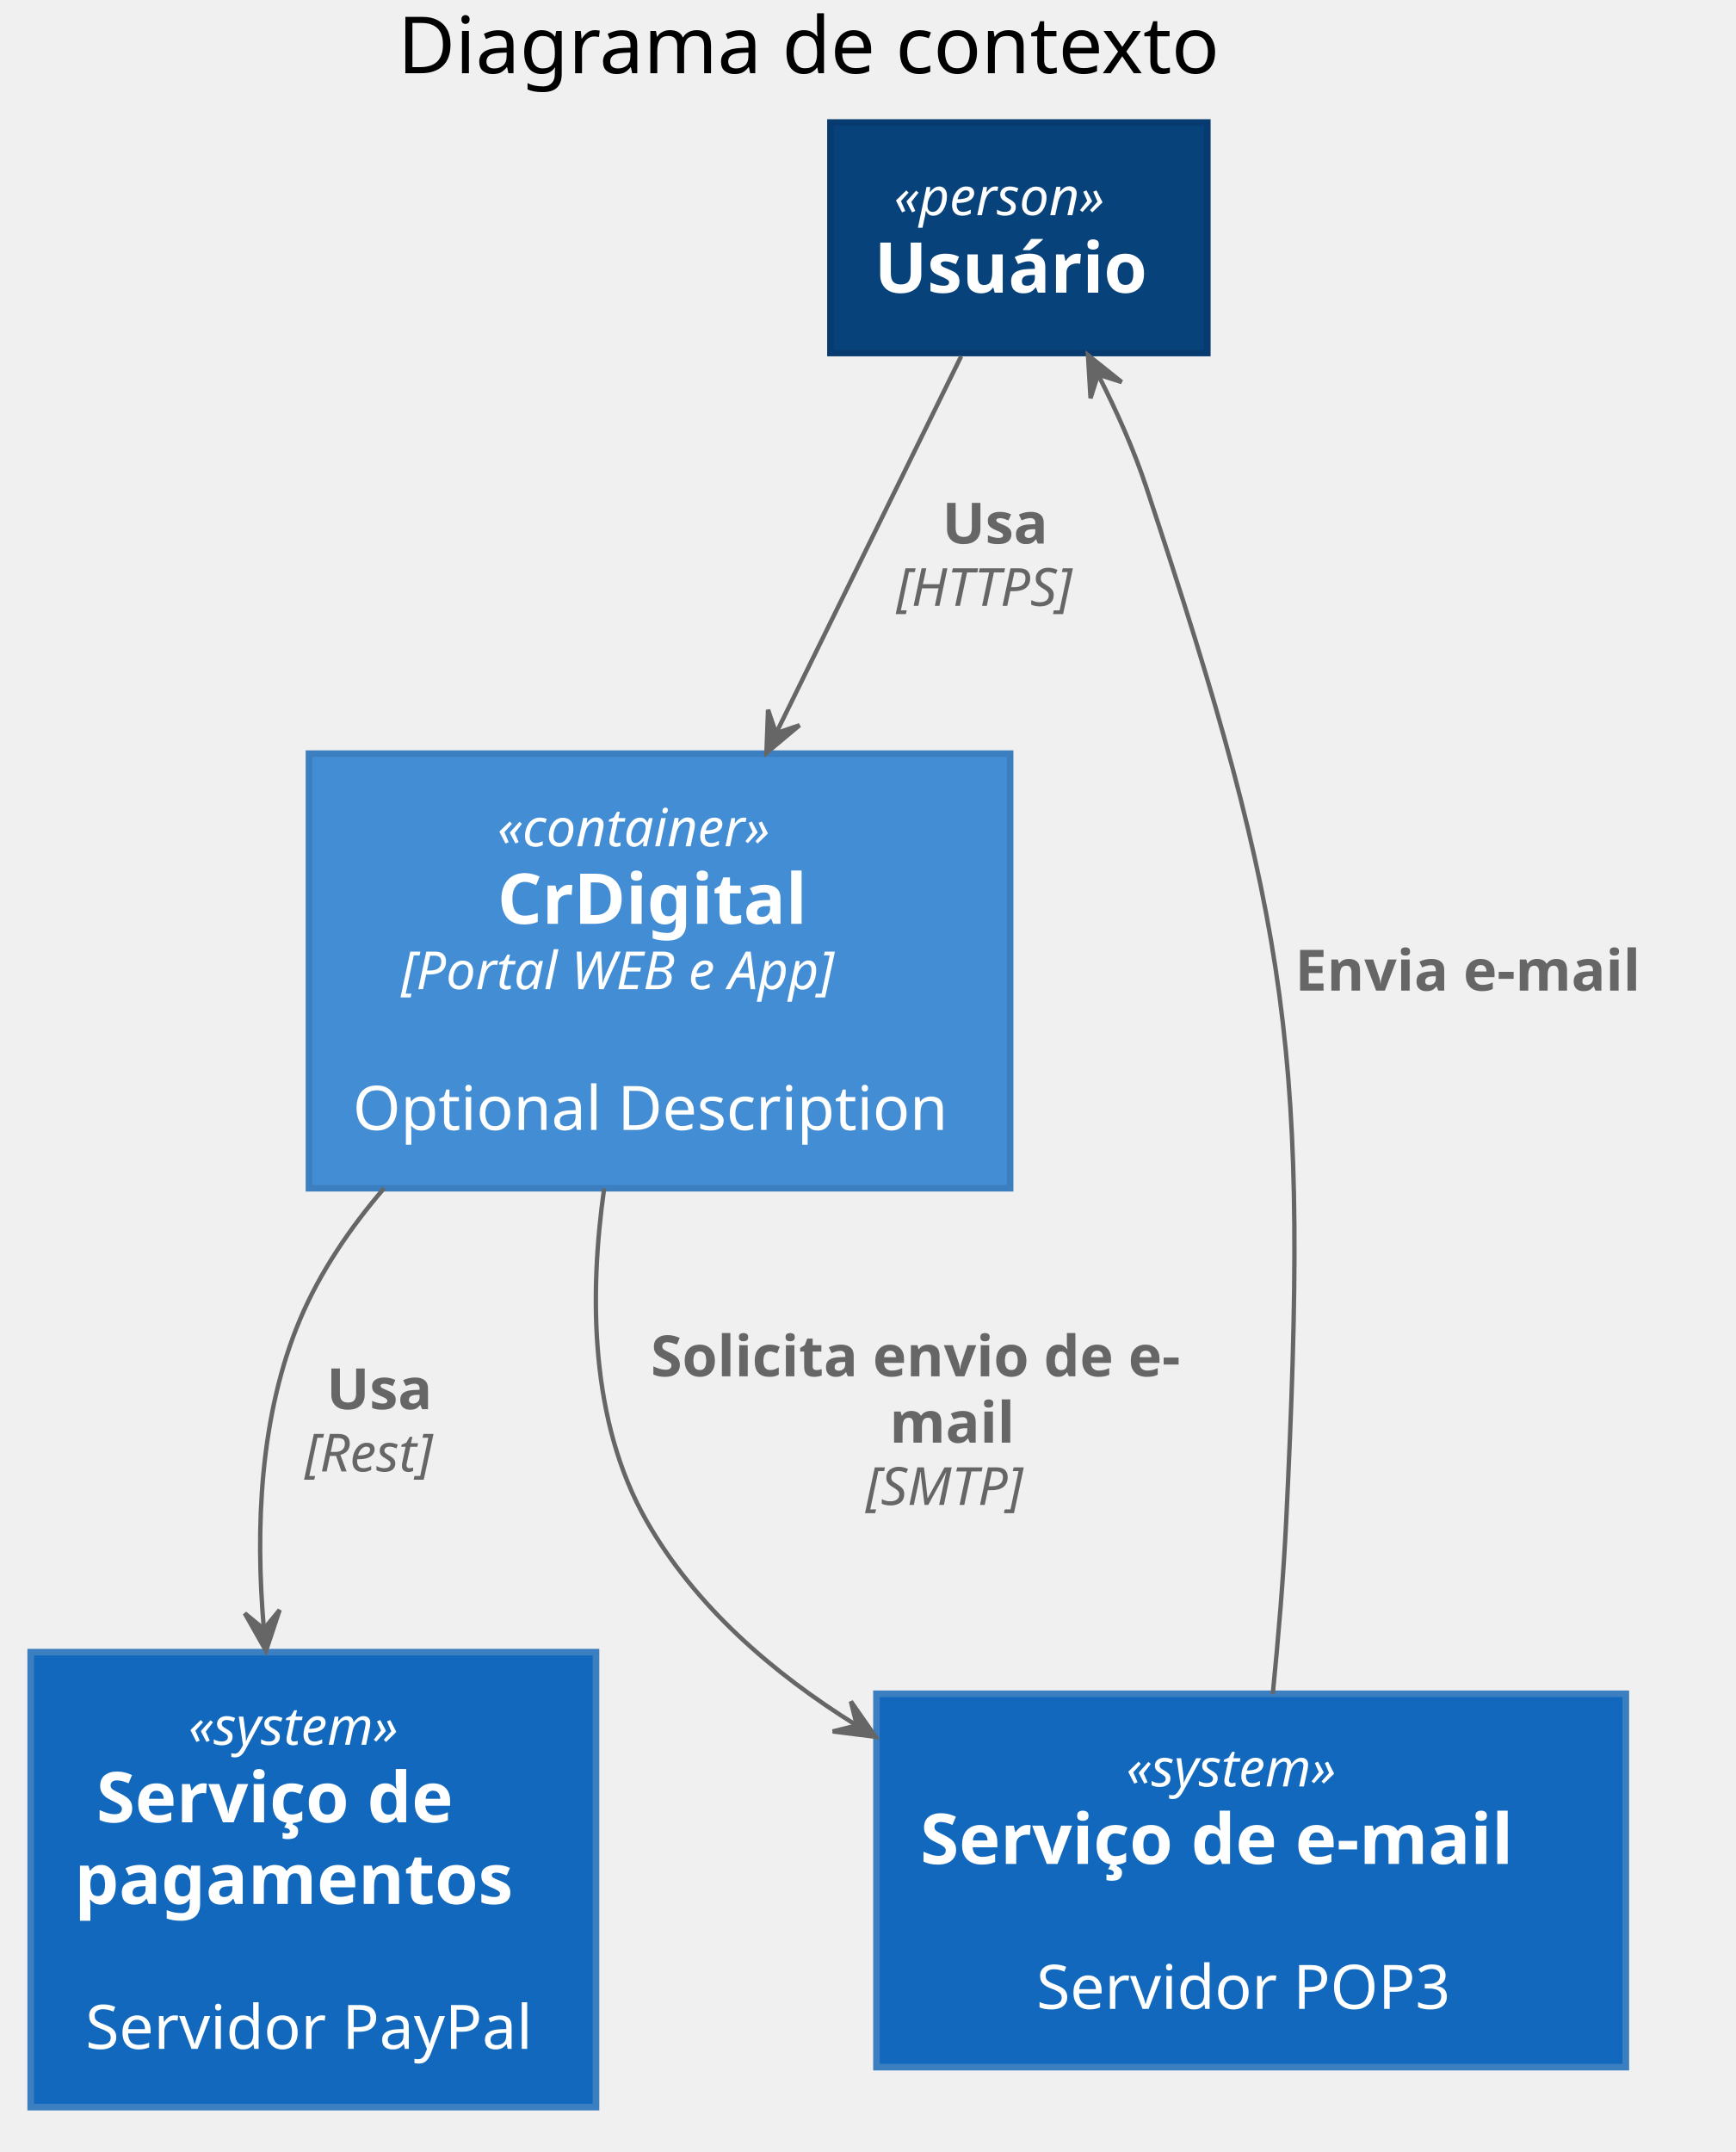
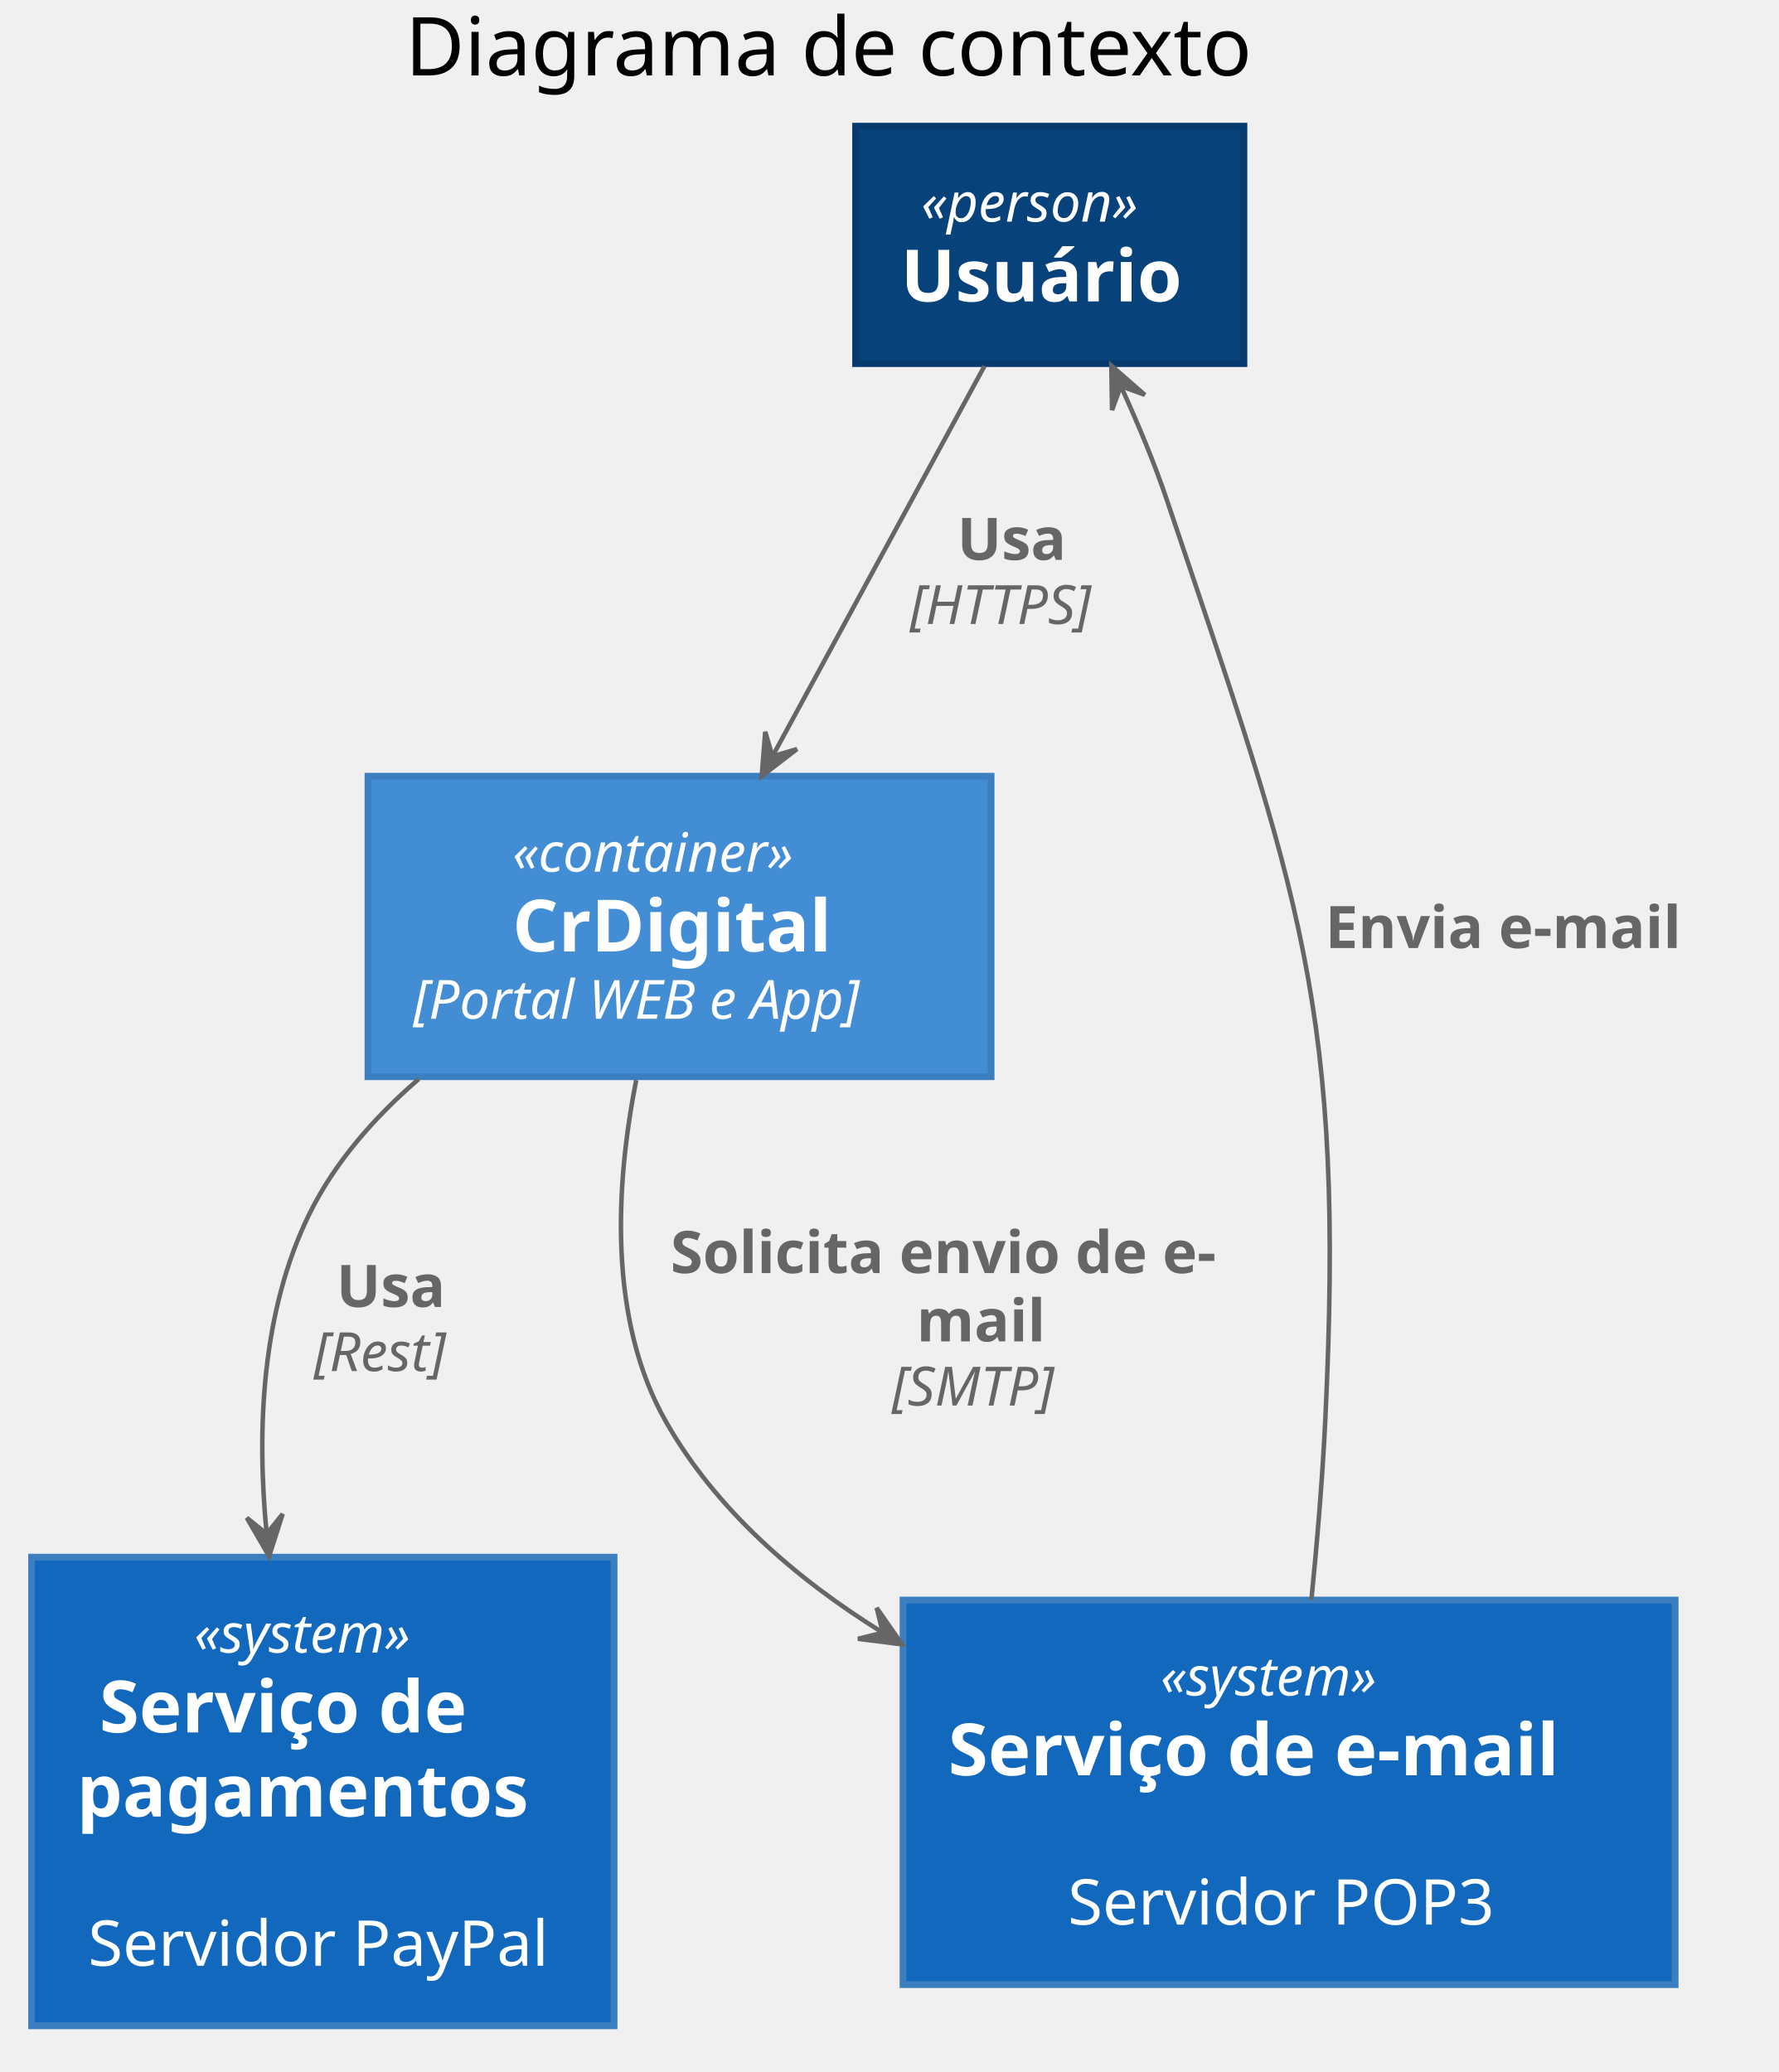
- <svg xmlns="http://www.w3.org/2000/svg" contentScriptType="application/ecmascript" contentStyleType="text/css" height="491px" preserveAspectRatio="none" style="width:396px;height:491px;" version="1.1" viewBox="0 0 396 491" width="396px" zoomAndPan="magnify">
+ <svg xmlns="http://www.w3.org/2000/svg" contentScriptType="application/ecmascript" contentStyleType="text/css" height="459px" preserveAspectRatio="none" style="width:394px;height:459px;" version="1.1" viewBox="0 0 394 459" width="394px" zoomAndPan="magnify">
  <defs />
  <g>
-     <text fill="#000000" font-family="sans-serif" font-size="18" lengthAdjust="spacingAndGlyphs" textLength="197" x="90.75" y="16.708">Diagrama de contexto</text>
+     <text fill="#000000" font-family="sans-serif" font-size="18" lengthAdjust="spacingAndGlyphs" textLength="197" x="89.75" y="16.708">Diagrama de contexto</text>
    <rect fill="#08427B" height="52.594" style="stroke: #073B6F; stroke-width: 1.5;" width="86" x="189.5" y="27.953" />
    <text fill="#FFFFFF" font-family="sans-serif" font-size="12" font-style="italic" lengthAdjust="spacingAndGlyphs" textLength="57" x="204" y="49.092">«person»</text>
    <text fill="#FFFFFF" font-family="sans-serif" font-size="16" font-weight="bold" lengthAdjust="spacingAndGlyphs" textLength="66" x="199.5" y="66.773">Usuário</text>
-     <rect fill="#438DD5" height="99.156" style="stroke: #3C7FC0; stroke-width: 1.5;" width="160" x="70.5" y="171.953" />
+     <rect fill="#438DD5" height="66.562" style="stroke: #3C7FC0; stroke-width: 1.5;" width="138" x="81.5" y="171.953" />
    <text fill="#FFFFFF" font-family="sans-serif" font-size="12" font-style="italic" lengthAdjust="spacingAndGlyphs" textLength="74" x="113.5" y="193.092">«container»</text>
    <text fill="#FFFFFF" font-family="sans-serif" font-size="16" font-weight="bold" lengthAdjust="spacingAndGlyphs" textLength="74" x="113.5" y="210.773">CrDigital</text>
    <text fill="#FFFFFF" font-family="sans-serif" font-size="12" font-style="italic" lengthAdjust="spacingAndGlyphs" textLength="118" x="91.5" y="225.685">[Portal WEB e App]</text>
-     <text fill="#FFFFFF" font-family="sans-serif" font-size="14" lengthAdjust="spacingAndGlyphs" textLength="0" x="152.5" y="241.511" />
-     <text fill="#FFFFFF" font-family="sans-serif" font-size="14" lengthAdjust="spacingAndGlyphs" textLength="140" x="80.5" y="257.808">Optional Description</text>
-     <rect fill="#1168BD" height="85.188" style="stroke: #3C7FC0; stroke-width: 1.5;" width="171" x="200" y="386.453" />
-     <text fill="#FFFFFF" font-family="sans-serif" font-size="12" font-style="italic" lengthAdjust="spacingAndGlyphs" textLength="57" x="257" y="407.592">«system»</text>
-     <text fill="#FFFFFF" font-family="sans-serif" font-size="16" font-weight="bold" lengthAdjust="spacingAndGlyphs" textLength="151" x="210" y="425.273">Serviço de e-mail</text>
-     <text fill="#FFFFFF" font-family="sans-serif" font-size="14" lengthAdjust="spacingAndGlyphs" textLength="0" x="287.5" y="442.042" />
-     <text fill="#FFFFFF" font-family="sans-serif" font-size="14" lengthAdjust="spacingAndGlyphs" textLength="98" x="236.5" y="458.339">Servidor POP3</text>
-     <rect fill="#1168BD" height="103.812" style="stroke: #3C7FC0; stroke-width: 1.5;" width="129" x="7" y="376.953" />
-     <text fill="#FFFFFF" font-family="sans-serif" font-size="12" font-style="italic" lengthAdjust="spacingAndGlyphs" textLength="57" x="43" y="398.092">«system»</text>
-     <text fill="#FFFFFF" font-family="sans-serif" font-size="16" font-weight="bold" lengthAdjust="spacingAndGlyphs" textLength="93" x="22" y="415.773">Serviço de</text>
-     <text fill="#FFFFFF" font-family="sans-serif" font-size="16" font-weight="bold" lengthAdjust="spacingAndGlyphs" textLength="109" x="17" y="434.398">pagamentos</text>
-     <text fill="#FFFFFF" font-family="sans-serif" font-size="14" lengthAdjust="spacingAndGlyphs" textLength="0" x="73.5" y="451.167" />
-     <text fill="#FFFFFF" font-family="sans-serif" font-size="14" lengthAdjust="spacingAndGlyphs" textLength="104" x="19.5" y="467.464">Servidor PayPal</text>
-     <path d="M219.325,81.284 C207.98,104.39 191.253,138.455 177.131,167.218 " fill="none" id="persona-to-container" style="stroke: #666666; stroke-width: 1.0;" />
-     <polygon fill="#666666" points="174.888,171.786,182.445,165.47,177.091,167.298,175.264,161.944,174.888,171.786" style="stroke: #666666; stroke-width: 1.0;" />
-     <text fill="#666666" font-family="sans-serif" font-size="13" font-weight="bold" lengthAdjust="spacingAndGlyphs" textLength="27" x="215" y="124.02">Usa</text>
-     <text fill="#666666" font-family="sans-serif" font-size="12" font-style="italic" lengthAdjust="spacingAndGlyphs" textLength="48" x="204.5" y="138.225">[HTTPS]</text>
-     <path d="M137.865,271.137 C134.418,295.467 134.62,324.317 147.5,346.953 C158.584,366.432 176.322,381.765 195.44,393.634 " fill="none" id="container-to-servidorEmail" style="stroke: #666666; stroke-width: 1.0;" />
-     <polygon fill="#666666" points="199.799,396.268,194.164,388.19,195.519,393.682,190.027,395.037,199.799,396.268" style="stroke: #666666; stroke-width: 1.0;" />
-     <text fill="#666666" font-family="sans-serif" font-size="13" font-weight="bold" lengthAdjust="spacingAndGlyphs" textLength="140" x="148.5" y="314.02">Solicita envio de e-</text>
-     <text fill="#666666" font-family="sans-serif" font-size="13" font-weight="bold" lengthAdjust="spacingAndGlyphs" textLength="31" x="203" y="329.153">mail</text>
-     <text fill="#666666" font-family="sans-serif" font-size="12" font-style="italic" lengthAdjust="spacingAndGlyphs" textLength="42" x="197.5" y="343.357">[SMTP]</text>
-     <path d="M87.661,271.092 C79.874,280.15 73.06,290.18 68.5,300.953 C59.236,322.838 58.233,348.769 60.207,371.549 " fill="none" id="container-to-servidorPaypal" style="stroke: #666666; stroke-width: 1.0;" />
-     <polygon fill="#666666" points="60.703,376.66,63.814,367.316,60.22,371.684,55.852,368.089,60.703,376.66" style="stroke: #666666; stroke-width: 1.0;" />
-     <text fill="#666666" font-family="sans-serif" font-size="13" font-weight="bold" lengthAdjust="spacingAndGlyphs" textLength="27" x="74.5" y="321.52">Usa</text>
-     <text fill="#666666" font-family="sans-serif" font-size="12" font-style="italic" lengthAdjust="spacingAndGlyphs" textLength="37" x="69.5" y="335.725">[Rest]</text>
-     <path d="M290.44,386.451 C291.7,373.763 292.874,359.811 293.5,346.953 C298.645,241.23 294.85,211.411 261.5,110.953 C258.709,102.547 254.815,93.854 250.784,85.881 " fill="none" id="servidorEmail-to-persona" style="stroke: #666666; stroke-width: 1.0;" />
-     <polygon fill="#666666" points="248.265,81.019,248.853,90.85,250.565,85.458,255.957,87.17,248.265,81.019" style="stroke: #666666; stroke-width: 1.0;" />
-     <text fill="#666666" font-family="sans-serif" font-size="13" font-weight="bold" lengthAdjust="spacingAndGlyphs" textLength="89" x="295.5" y="226.02">Envia e-mail</text>
+     <rect fill="#1168BD" height="85.188" style="stroke: #3C7FC0; stroke-width: 1.5;" width="171" x="200" y="354.453" />
+     <text fill="#FFFFFF" font-family="sans-serif" font-size="12" font-style="italic" lengthAdjust="spacingAndGlyphs" textLength="57" x="257" y="375.592">«system»</text>
+     <text fill="#FFFFFF" font-family="sans-serif" font-size="16" font-weight="bold" lengthAdjust="spacingAndGlyphs" textLength="151" x="210" y="393.273">Serviço de e-mail</text>
+     <text fill="#FFFFFF" font-family="sans-serif" font-size="14" lengthAdjust="spacingAndGlyphs" textLength="0" x="287.5" y="410.042" />
+     <text fill="#FFFFFF" font-family="sans-serif" font-size="14" lengthAdjust="spacingAndGlyphs" textLength="98" x="236.5" y="426.339">Servidor POP3</text>
+     <rect fill="#1168BD" height="103.812" style="stroke: #3C7FC0; stroke-width: 1.5;" width="129" x="7" y="344.953" />
+     <text fill="#FFFFFF" font-family="sans-serif" font-size="12" font-style="italic" lengthAdjust="spacingAndGlyphs" textLength="57" x="43" y="366.092">«system»</text>
+     <text fill="#FFFFFF" font-family="sans-serif" font-size="16" font-weight="bold" lengthAdjust="spacingAndGlyphs" textLength="93" x="22" y="383.773">Serviço de</text>
+     <text fill="#FFFFFF" font-family="sans-serif" font-size="16" font-weight="bold" lengthAdjust="spacingAndGlyphs" textLength="109" x="17" y="402.398">pagamentos</text>
+     <text fill="#FFFFFF" font-family="sans-serif" font-size="14" lengthAdjust="spacingAndGlyphs" textLength="0" x="73.5" y="419.167" />
+     <text fill="#FFFFFF" font-family="sans-serif" font-size="14" lengthAdjust="spacingAndGlyphs" textLength="104" x="19.5" y="435.464">Servidor PayPal</text>
+     <path d="M218.029,81.101 C205.033,105.032 185.806,140.438 171.188,167.356 " fill="none" id="persona-to-container" style="stroke: #666666; stroke-width: 1.0;" />
+     <polygon fill="#666666" points="168.7,171.939,176.51,165.939,171.086,167.545,169.48,162.121,168.7,171.939" style="stroke: #666666; stroke-width: 1.0;" />
+     <text fill="#666666" font-family="sans-serif" font-size="13" font-weight="bold" lengthAdjust="spacingAndGlyphs" textLength="27" x="212" y="124.02">Usa</text>
+     <text fill="#666666" font-family="sans-serif" font-size="12" font-style="italic" lengthAdjust="spacingAndGlyphs" textLength="48" x="201.5" y="138.225">[HTTPS]</text>
+     <path d="M140.903,239.261 C136.406,262.106 134.521,292.143 147.5,314.953 C158.584,334.432 176.322,349.765 195.44,361.634 " fill="none" id="container-to-servidorEmail" style="stroke: #666666; stroke-width: 1.0;" />
+     <polygon fill="#666666" points="199.799,364.268,194.164,356.19,195.519,361.682,190.027,363.037,199.799,364.268" style="stroke: #666666; stroke-width: 1.0;" />
+     <text fill="#666666" font-family="sans-serif" font-size="13" font-weight="bold" lengthAdjust="spacingAndGlyphs" textLength="140" x="148.5" y="282.02">Solicita envio de e-</text>
+     <text fill="#666666" font-family="sans-serif" font-size="13" font-weight="bold" lengthAdjust="spacingAndGlyphs" textLength="31" x="203" y="297.153">mail</text>
+     <text fill="#666666" font-family="sans-serif" font-size="12" font-style="italic" lengthAdjust="spacingAndGlyphs" textLength="42" x="197.5" y="311.357">[SMTP]</text>
+     <path d="M92.742,239.026 C82.943,247.479 74.129,257.475 68.5,268.953 C57.945,290.476 56.816,316.581 59.043,339.587 " fill="none" id="container-to-servidorPaypal" style="stroke: #666666; stroke-width: 1.0;" />
+     <polygon fill="#666666" points="59.603,344.751,62.609,335.372,59.064,339.78,54.656,336.235,59.603,344.751" style="stroke: #666666; stroke-width: 1.0;" />
+     <text fill="#666666" font-family="sans-serif" font-size="13" font-weight="bold" lengthAdjust="spacingAndGlyphs" textLength="27" x="74.5" y="289.52">Usa</text>
+     <text fill="#666666" font-family="sans-serif" font-size="12" font-style="italic" lengthAdjust="spacingAndGlyphs" textLength="37" x="69.5" y="303.725">[Rest]</text>
+     <path d="M290.44,354.451 C291.7,341.763 292.874,327.811 293.5,314.953 C297.971,223.07 287.842,198.139 258.5,110.953 C255.705,102.648 252.069,93.93 248.406,85.896 " fill="none" id="servidorEmail-to-persona" style="stroke: #666666; stroke-width: 1.0;" />
+     <polygon fill="#666666" points="246.13,80.992,246.291,90.84,248.235,85.527,253.548,87.471,246.13,80.992" style="stroke: #666666; stroke-width: 1.0;" />
+     <text fill="#666666" font-family="sans-serif" font-size="13" font-weight="bold" lengthAdjust="spacingAndGlyphs" textLength="89" x="293.5" y="210.02">Envia e-mail</text>
  </g>
</svg>
